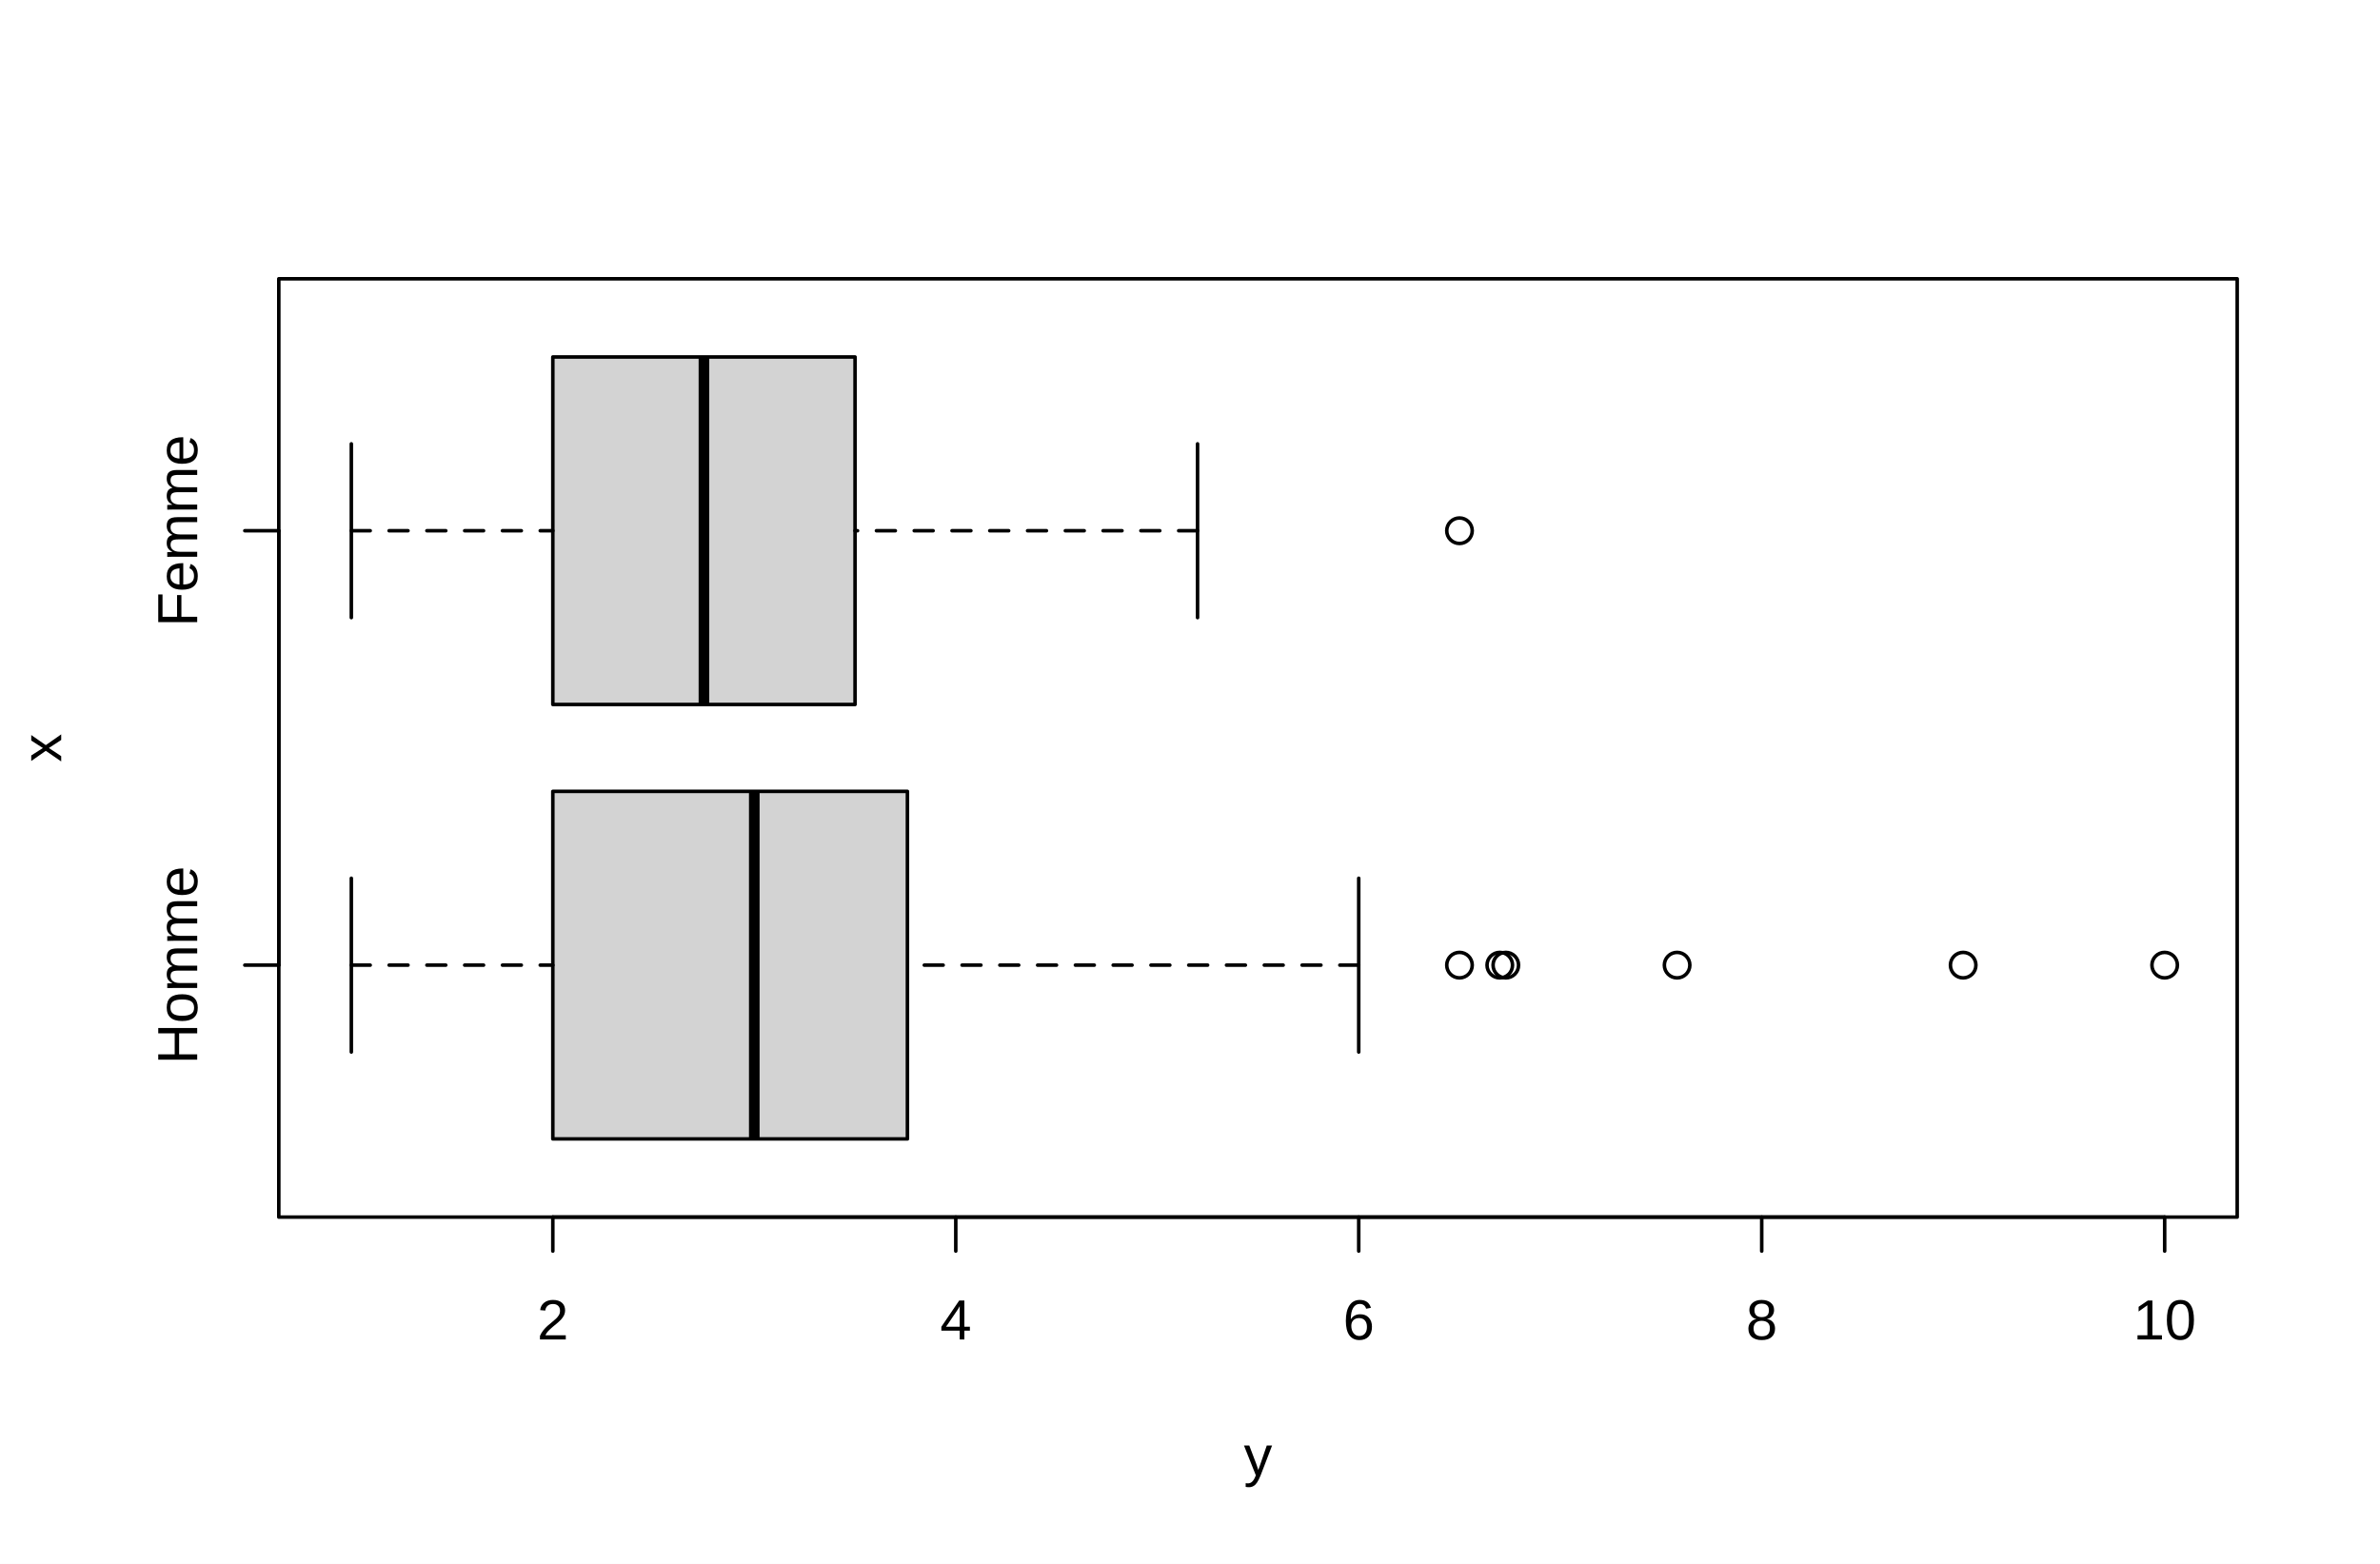
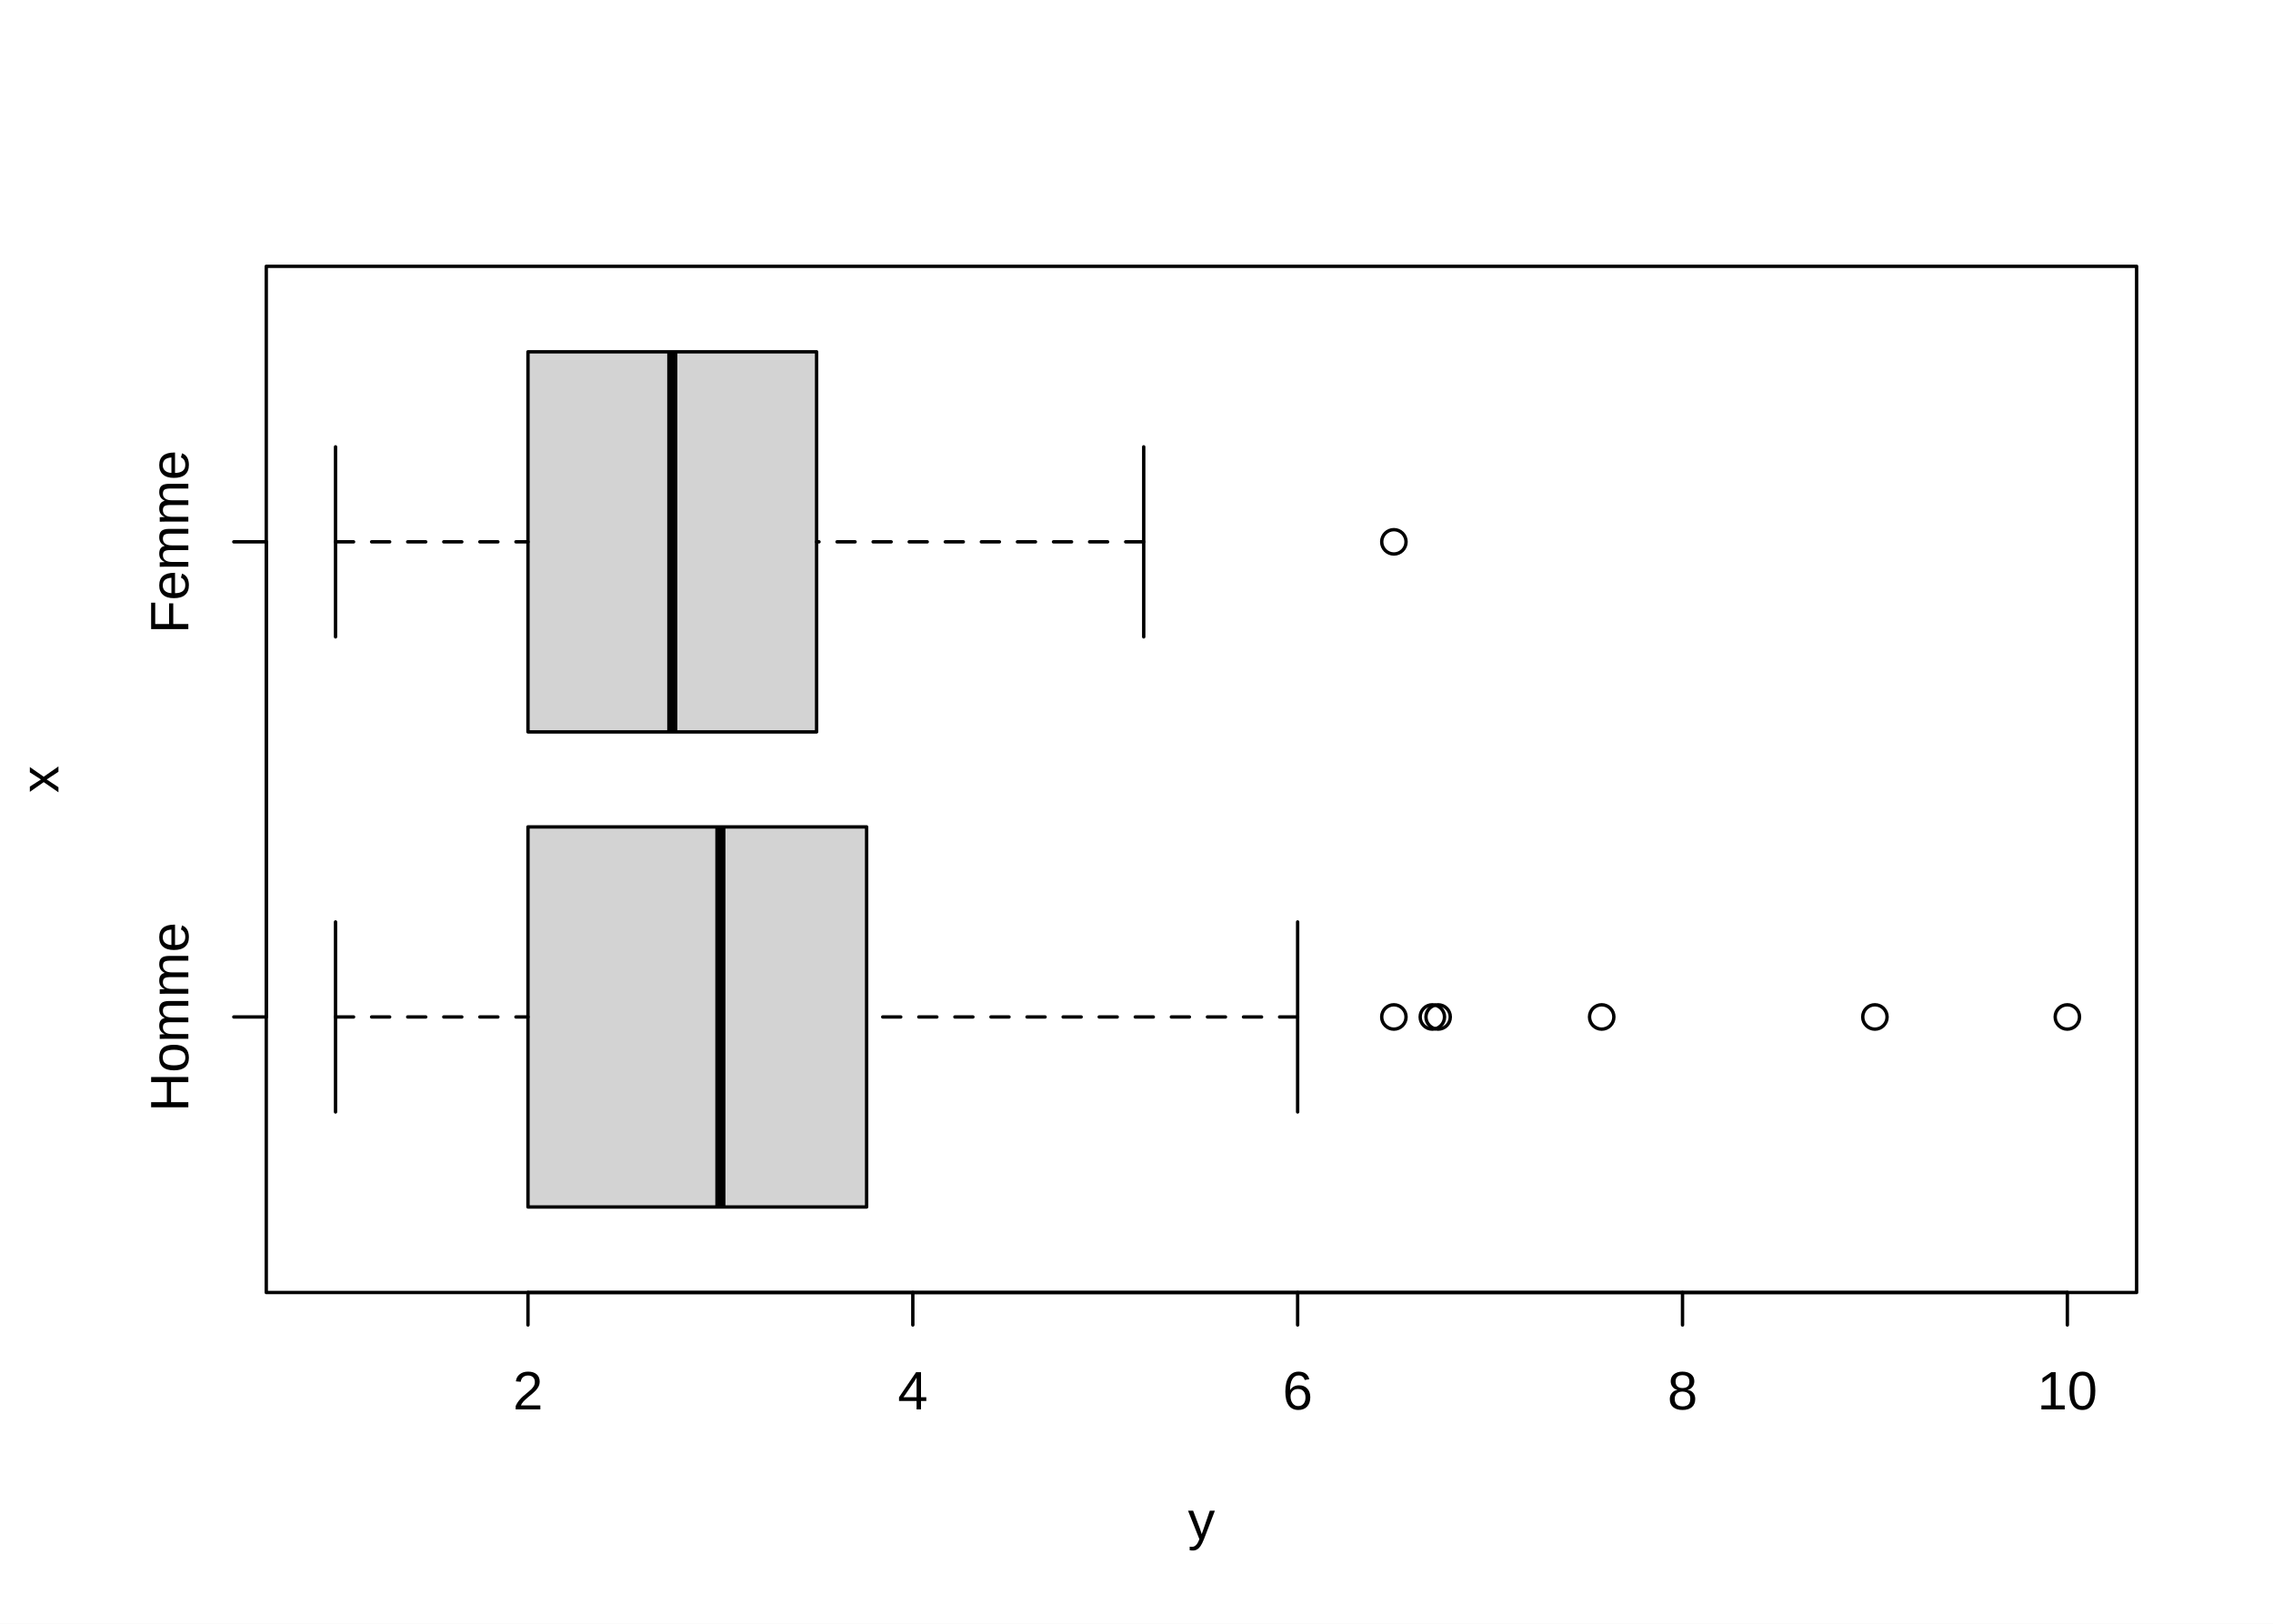
- <svg xmlns="http://www.w3.org/2000/svg" class="svglite" width="504.00pt" height="331.20pt" viewBox="0 0 504.00 331.20">
+ <svg xmlns="http://www.w3.org/2000/svg" class="svglite" width="504.00pt" height="360.00pt" viewBox="0 0 504.00 360.00">
  <defs>
    <style type="text/css">
    .svglite line, .svglite polyline, .svglite polygon, .svglite path, .svglite rect, .svglite circle {
      fill: none;
      stroke: #000000;
      stroke-linecap: round;
      stroke-linejoin: round;
      stroke-miterlimit: 10.00;
    }
    .svglite text {
      white-space: pre;
    }
  </style>
  </defs>
  <rect width="100%" height="100%" style="stroke: none; fill: #FFFFFF;" />
  <defs>
-     <clipPath id="cpMC4wMHw1MDQuMDB8MC4wMHwzMzEuMjA=">
-       <rect x="0.00" y="0.00" width="504.00" height="331.20" />
+     <clipPath id="cpMC4wMHw1MDQuMDB8MC4wMHwzNjAuMDA=">
+       <rect x="0.00" y="0.00" width="504.00" height="360.00" />
    </clipPath>
  </defs>
-   <g clip-path="url(#cpMC4wMHw1MDQuMDB8MC4wMHwzMzEuMjA=)">
+   <g clip-path="url(#cpMC4wMHw1MDQuMDB8MC4wMHwzNjAuMDA=)">
</g>
  <defs>
-     <clipPath id="cpNTkuMDR8NDczLjc2fDU5LjA0fDI1Ny43Ng==">
-       <rect x="59.04" y="59.04" width="414.72" height="198.72" />
+     <clipPath id="cpNTkuMDR8NDczLjc2fDU5LjA0fDI4Ni41Ng==">
+       <rect x="59.04" y="59.04" width="414.72" height="227.52" />
    </clipPath>
  </defs>
-   <g clip-path="url(#cpNTkuMDR8NDczLjc2fDU5LjA0fDI1Ny43Ng==)">
-     <polygon points="117.07,241.20 117.07,167.60 192.16,167.60 192.16,241.20 " style="stroke-width: 0.75; stroke: none; fill: #D3D3D3;" />
-     <line x1="159.73" y1="241.20" x2="159.73" y2="167.60" style="stroke-width: 2.25; stroke-linecap: butt;" />
-     <line x1="74.40" y1="204.40" x2="117.07" y2="204.40" style="stroke-width: 0.75; stroke-dasharray: 4.00,4.00;" />
-     <line x1="287.73" y1="204.40" x2="192.16" y2="204.40" style="stroke-width: 0.75; stroke-dasharray: 4.00,4.00;" />
-     <line x1="74.40" y1="222.80" x2="74.40" y2="186.00" style="stroke-width: 0.75;" />
-     <line x1="287.73" y1="222.80" x2="287.73" y2="186.00" style="stroke-width: 0.75;" />
-     <polygon points="117.07,241.20 117.07,167.60 192.16,167.60 192.16,241.20 " style="stroke-width: 0.75;" />
-     <circle cx="355.15" cy="204.40" r="2.70" style="stroke-width: 0.75;" />
-     <circle cx="318.88" cy="204.40" r="2.70" style="stroke-width: 0.75;" />
-     <circle cx="317.60" cy="204.40" r="2.70" style="stroke-width: 0.75;" />
-     <circle cx="458.40" cy="204.40" r="2.70" style="stroke-width: 0.75;" />
-     <circle cx="309.07" cy="204.40" r="2.70" style="stroke-width: 0.75;" />
-     <circle cx="415.73" cy="204.40" r="2.70" style="stroke-width: 0.75;" />
-     <polygon points="117.07,149.20 117.07,75.60 181.07,75.60 181.07,149.20 " style="stroke-width: 0.75; stroke: none; fill: #D3D3D3;" />
-     <line x1="149.07" y1="149.20" x2="149.07" y2="75.60" style="stroke-width: 2.25; stroke-linecap: butt;" />
-     <line x1="74.40" y1="112.40" x2="117.07" y2="112.40" style="stroke-width: 0.75; stroke-dasharray: 4.00,4.00;" />
-     <line x1="253.60" y1="112.40" x2="181.07" y2="112.40" style="stroke-width: 0.75; stroke-dasharray: 4.00,4.00;" />
-     <line x1="74.40" y1="130.80" x2="74.40" y2="94.00" style="stroke-width: 0.75;" />
-     <line x1="253.60" y1="130.80" x2="253.60" y2="94.00" style="stroke-width: 0.75;" />
-     <polygon points="117.07,149.20 117.07,75.60 181.07,75.60 181.07,149.20 " style="stroke-width: 0.75;" />
-     <circle cx="309.07" cy="112.40" r="2.70" style="stroke-width: 0.75;" />
+   <g clip-path="url(#cpNTkuMDR8NDczLjc2fDU5LjA0fDI4Ni41Ng==)">
+     <polygon points="117.07,267.60 117.07,183.33 192.16,183.33 192.16,267.60 " style="stroke-width: 0.75; stroke: none; fill: #D3D3D3;" />
+     <line x1="159.73" y1="267.60" x2="159.73" y2="183.33" style="stroke-width: 2.25; stroke-linecap: butt;" />
+     <line x1="74.40" y1="225.47" x2="117.07" y2="225.47" style="stroke-width: 0.75; stroke-dasharray: 4.00,4.00;" />
+     <line x1="287.73" y1="225.47" x2="192.16" y2="225.47" style="stroke-width: 0.75; stroke-dasharray: 4.00,4.00;" />
+     <line x1="74.40" y1="246.53" x2="74.40" y2="204.40" style="stroke-width: 0.75;" />
+     <line x1="287.73" y1="246.53" x2="287.73" y2="204.40" style="stroke-width: 0.75;" />
+     <polygon points="117.07,267.60 117.07,183.33 192.16,183.33 192.16,267.60 " style="stroke-width: 0.75;" />
+     <circle cx="355.15" cy="225.47" r="2.70" style="stroke-width: 0.75;" />
+     <circle cx="318.88" cy="225.47" r="2.70" style="stroke-width: 0.75;" />
+     <circle cx="317.60" cy="225.47" r="2.70" style="stroke-width: 0.75;" />
+     <circle cx="458.40" cy="225.47" r="2.70" style="stroke-width: 0.75;" />
+     <circle cx="309.07" cy="225.47" r="2.70" style="stroke-width: 0.75;" />
+     <circle cx="415.73" cy="225.47" r="2.70" style="stroke-width: 0.75;" />
+     <polygon points="117.07,162.27 117.07,78.00 181.07,78.00 181.07,162.27 " style="stroke-width: 0.75; stroke: none; fill: #D3D3D3;" />
+     <line x1="149.07" y1="162.27" x2="149.07" y2="78.00" style="stroke-width: 2.25; stroke-linecap: butt;" />
+     <line x1="74.40" y1="120.13" x2="117.07" y2="120.13" style="stroke-width: 0.75; stroke-dasharray: 4.00,4.00;" />
+     <line x1="253.60" y1="120.13" x2="181.07" y2="120.13" style="stroke-width: 0.75; stroke-dasharray: 4.00,4.00;" />
+     <line x1="74.40" y1="141.20" x2="74.40" y2="99.07" style="stroke-width: 0.75;" />
+     <line x1="253.60" y1="141.20" x2="253.60" y2="99.07" style="stroke-width: 0.75;" />
+     <polygon points="117.07,162.27 117.07,78.00 181.07,78.00 181.07,162.27 " style="stroke-width: 0.75;" />
+     <circle cx="309.07" cy="120.13" r="2.70" style="stroke-width: 0.75;" />
  </g>
-   <g clip-path="url(#cpMC4wMHw1MDQuMDB8MC4wMHwzMzEuMjA=)">
-     <line x1="59.04" y1="204.40" x2="59.04" y2="112.40" style="stroke-width: 0.75;" />
-     <line x1="59.04" y1="204.40" x2="51.84" y2="204.40" style="stroke-width: 0.75;" />
-     <line x1="59.04" y1="112.40" x2="51.84" y2="112.40" style="stroke-width: 0.75;" />
-     <text transform="translate(41.76,204.40) rotate(-90)" text-anchor="middle" style="font-size: 12.00px; font-family: &quot;Arial&quot;;" textLength="42.02px" lengthAdjust="spacingAndGlyphs">Homme</text>
-     <text transform="translate(41.76,112.40) rotate(-90)" text-anchor="middle" style="font-size: 12.00px; font-family: &quot;Arial&quot;;" textLength="40.68px" lengthAdjust="spacingAndGlyphs">Femme</text>
-     <line x1="117.07" y1="257.76" x2="458.40" y2="257.76" style="stroke-width: 0.75;" />
-     <line x1="117.07" y1="257.76" x2="117.07" y2="264.96" style="stroke-width: 0.75;" />
-     <line x1="202.40" y1="257.76" x2="202.40" y2="264.96" style="stroke-width: 0.75;" />
-     <line x1="287.73" y1="257.76" x2="287.73" y2="264.96" style="stroke-width: 0.75;" />
-     <line x1="373.07" y1="257.76" x2="373.07" y2="264.96" style="stroke-width: 0.75;" />
-     <line x1="458.40" y1="257.76" x2="458.40" y2="264.96" style="stroke-width: 0.75;" />
-     <text x="117.07" y="283.68" text-anchor="middle" style="font-size: 12.00px; font-family: &quot;Arial&quot;;" textLength="6.67px" lengthAdjust="spacingAndGlyphs">2</text>
-     <text x="202.40" y="283.68" text-anchor="middle" style="font-size: 12.00px; font-family: &quot;Arial&quot;;" textLength="6.67px" lengthAdjust="spacingAndGlyphs">4</text>
-     <text x="287.73" y="283.68" text-anchor="middle" style="font-size: 12.00px; font-family: &quot;Arial&quot;;" textLength="6.67px" lengthAdjust="spacingAndGlyphs">6</text>
-     <text x="373.07" y="283.68" text-anchor="middle" style="font-size: 12.00px; font-family: &quot;Arial&quot;;" textLength="6.67px" lengthAdjust="spacingAndGlyphs">8</text>
-     <text x="458.40" y="283.68" text-anchor="middle" style="font-size: 12.00px; font-family: &quot;Arial&quot;;" textLength="13.35px" lengthAdjust="spacingAndGlyphs">10</text>
-     <text x="266.40" y="312.48" text-anchor="middle" style="font-size: 12.00px; font-family: &quot;Arial&quot;;" textLength="6.00px" lengthAdjust="spacingAndGlyphs">y</text>
-     <text transform="translate(12.96,158.40) rotate(-90)" text-anchor="middle" style="font-size: 12.00px; font-family: &quot;Arial&quot;;" textLength="6.00px" lengthAdjust="spacingAndGlyphs">x</text>
-     <polygon points="59.04,257.76 473.76,257.76 473.76,59.04 59.04,59.04 " style="stroke-width: 0.75;" />
+   <g clip-path="url(#cpMC4wMHw1MDQuMDB8MC4wMHwzNjAuMDA=)">
+     <line x1="59.04" y1="225.47" x2="59.04" y2="120.13" style="stroke-width: 0.75;" />
+     <line x1="59.04" y1="225.47" x2="51.84" y2="225.47" style="stroke-width: 0.75;" />
+     <line x1="59.04" y1="120.13" x2="51.84" y2="120.13" style="stroke-width: 0.75;" />
+     <text transform="translate(41.76,225.47) rotate(-90)" text-anchor="middle" style="font-size: 12.00px; font-family: &quot;Arial&quot;;" textLength="42.00px" lengthAdjust="spacingAndGlyphs">Homme</text>
+     <text transform="translate(41.76,120.13) rotate(-90)" text-anchor="middle" style="font-size: 12.00px; font-family: &quot;Arial&quot;;" textLength="40.67px" lengthAdjust="spacingAndGlyphs">Femme</text>
+     <line x1="117.07" y1="286.56" x2="458.40" y2="286.56" style="stroke-width: 0.75;" />
+     <line x1="117.07" y1="286.56" x2="117.07" y2="293.76" style="stroke-width: 0.75;" />
+     <line x1="202.40" y1="286.56" x2="202.40" y2="293.76" style="stroke-width: 0.75;" />
+     <line x1="287.73" y1="286.56" x2="287.73" y2="293.76" style="stroke-width: 0.75;" />
+     <line x1="373.07" y1="286.56" x2="373.07" y2="293.76" style="stroke-width: 0.75;" />
+     <line x1="458.40" y1="286.56" x2="458.40" y2="293.76" style="stroke-width: 0.75;" />
+     <text x="117.07" y="312.48" text-anchor="middle" style="font-size: 12.00px; font-family: &quot;Arial&quot;;" textLength="6.67px" lengthAdjust="spacingAndGlyphs">2</text>
+     <text x="202.40" y="312.48" text-anchor="middle" style="font-size: 12.00px; font-family: &quot;Arial&quot;;" textLength="6.67px" lengthAdjust="spacingAndGlyphs">4</text>
+     <text x="287.73" y="312.48" text-anchor="middle" style="font-size: 12.00px; font-family: &quot;Arial&quot;;" textLength="6.67px" lengthAdjust="spacingAndGlyphs">6</text>
+     <text x="373.07" y="312.48" text-anchor="middle" style="font-size: 12.00px; font-family: &quot;Arial&quot;;" textLength="6.67px" lengthAdjust="spacingAndGlyphs">8</text>
+     <text x="458.40" y="312.48" text-anchor="middle" style="font-size: 12.00px; font-family: &quot;Arial&quot;;" textLength="13.35px" lengthAdjust="spacingAndGlyphs">10</text>
+     <text x="266.40" y="341.28" text-anchor="middle" style="font-size: 12.00px; font-family: &quot;Arial&quot;;" textLength="6.00px" lengthAdjust="spacingAndGlyphs">y</text>
+     <text transform="translate(12.96,172.80) rotate(-90)" text-anchor="middle" style="font-size: 12.00px; font-family: &quot;Arial&quot;;" textLength="6.00px" lengthAdjust="spacingAndGlyphs">x</text>
+     <polygon points="59.04,286.56 473.76,286.56 473.76,59.04 59.04,59.04 " style="stroke-width: 0.75;" />
  </g>
</svg>
